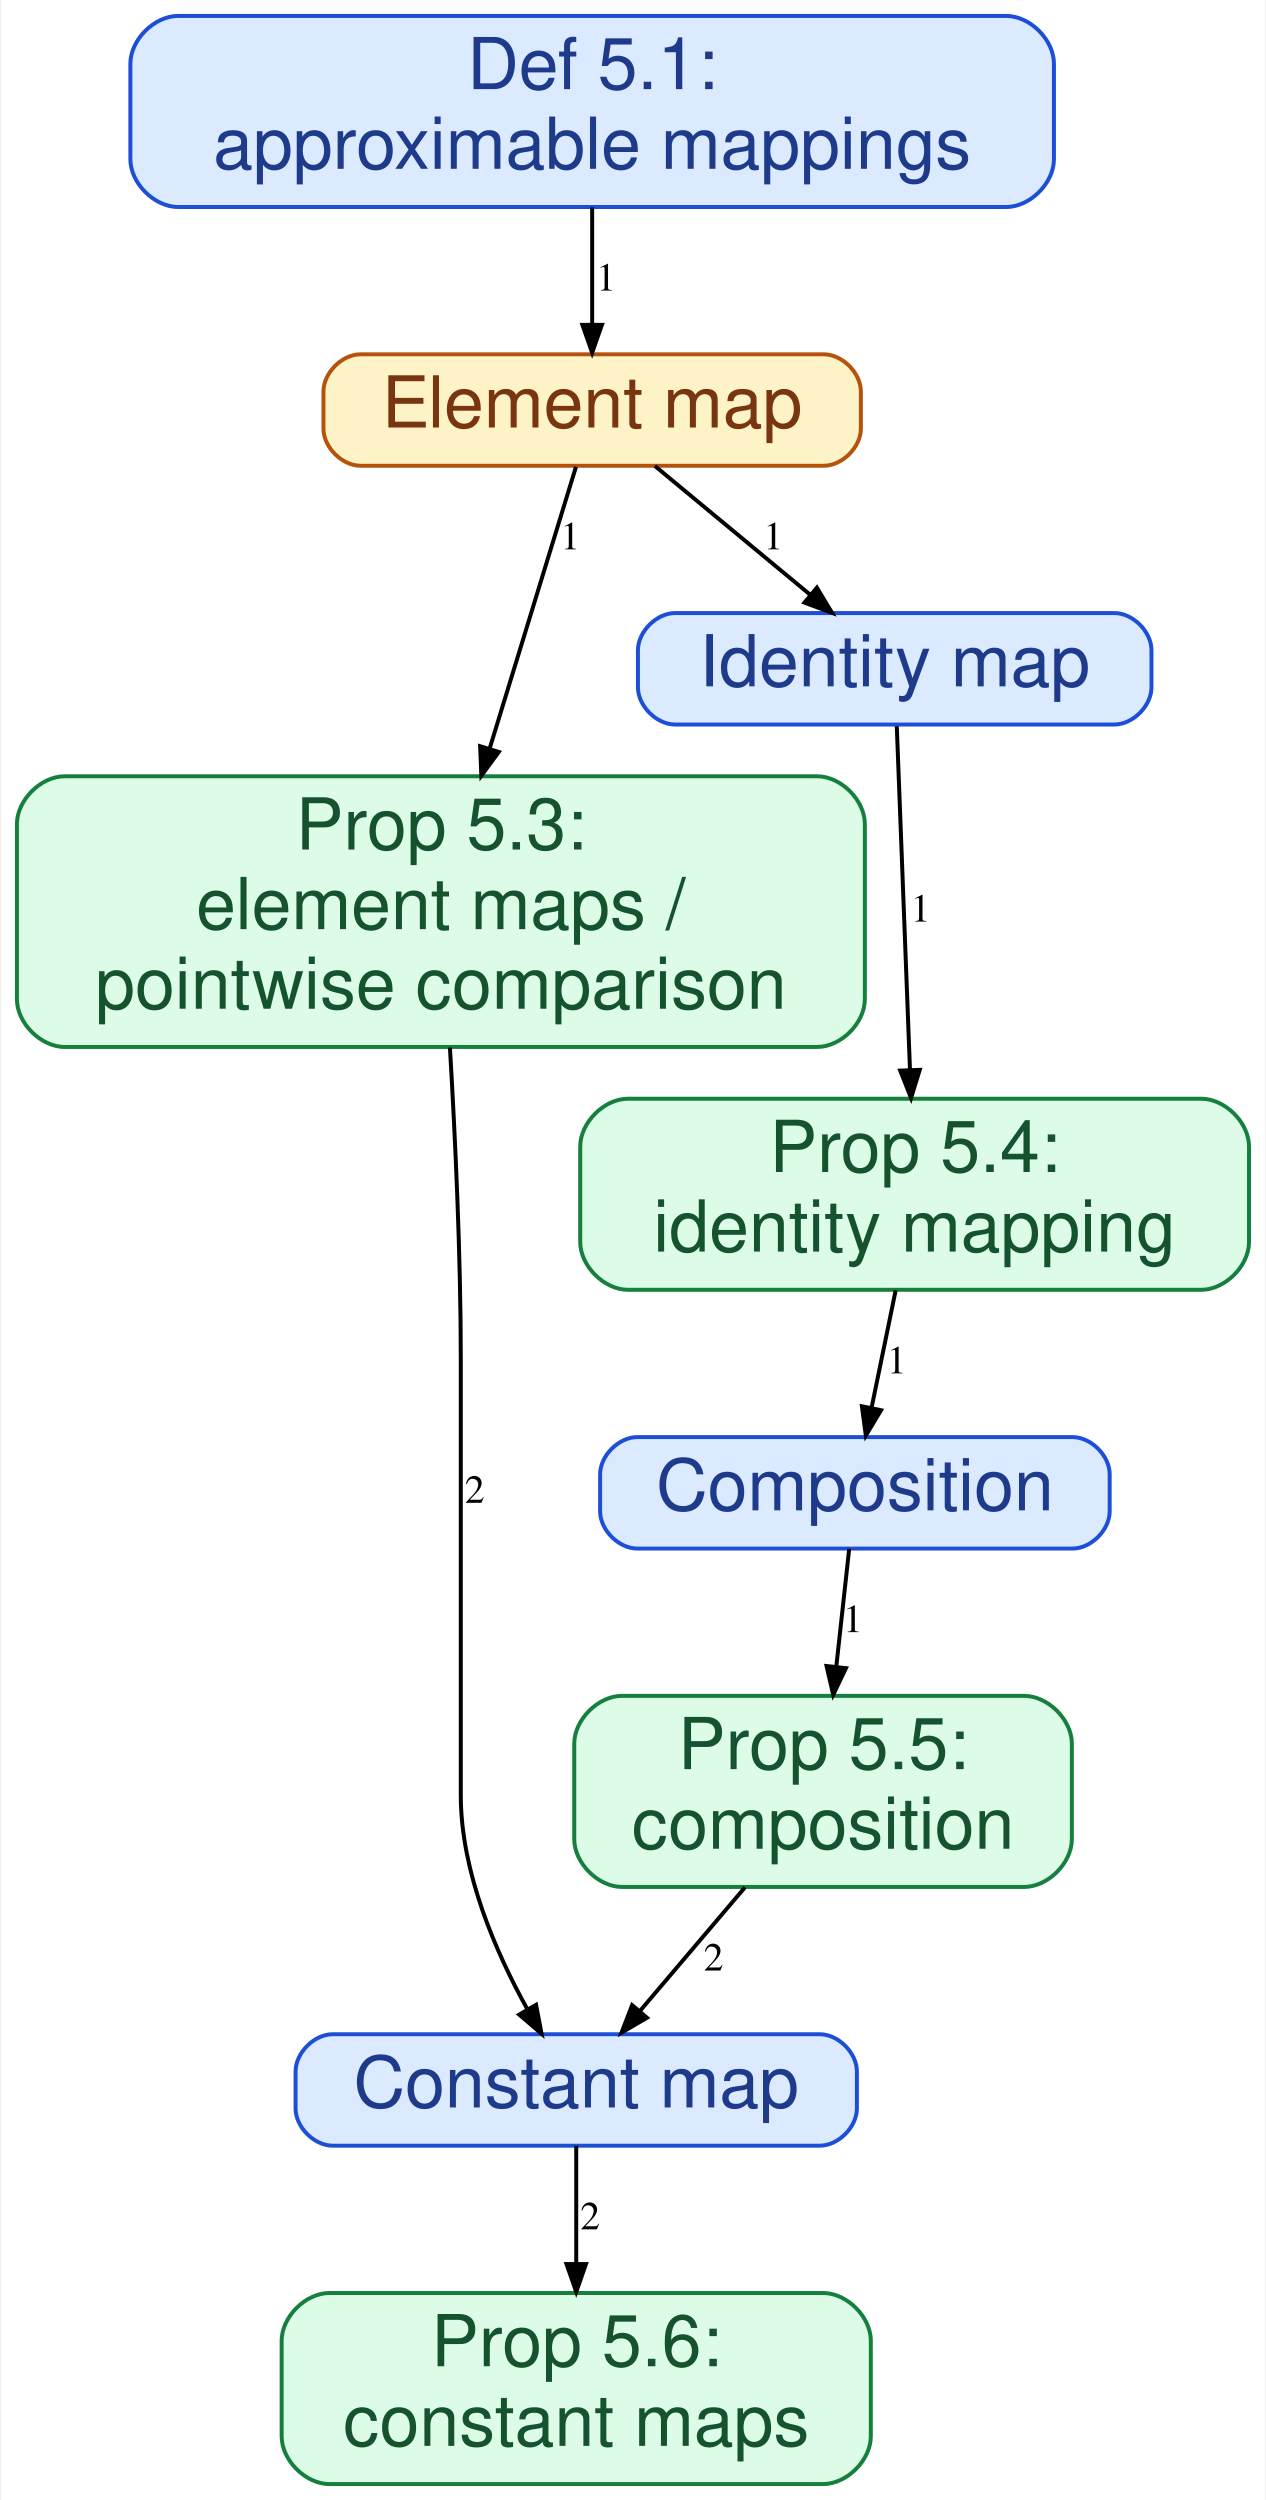
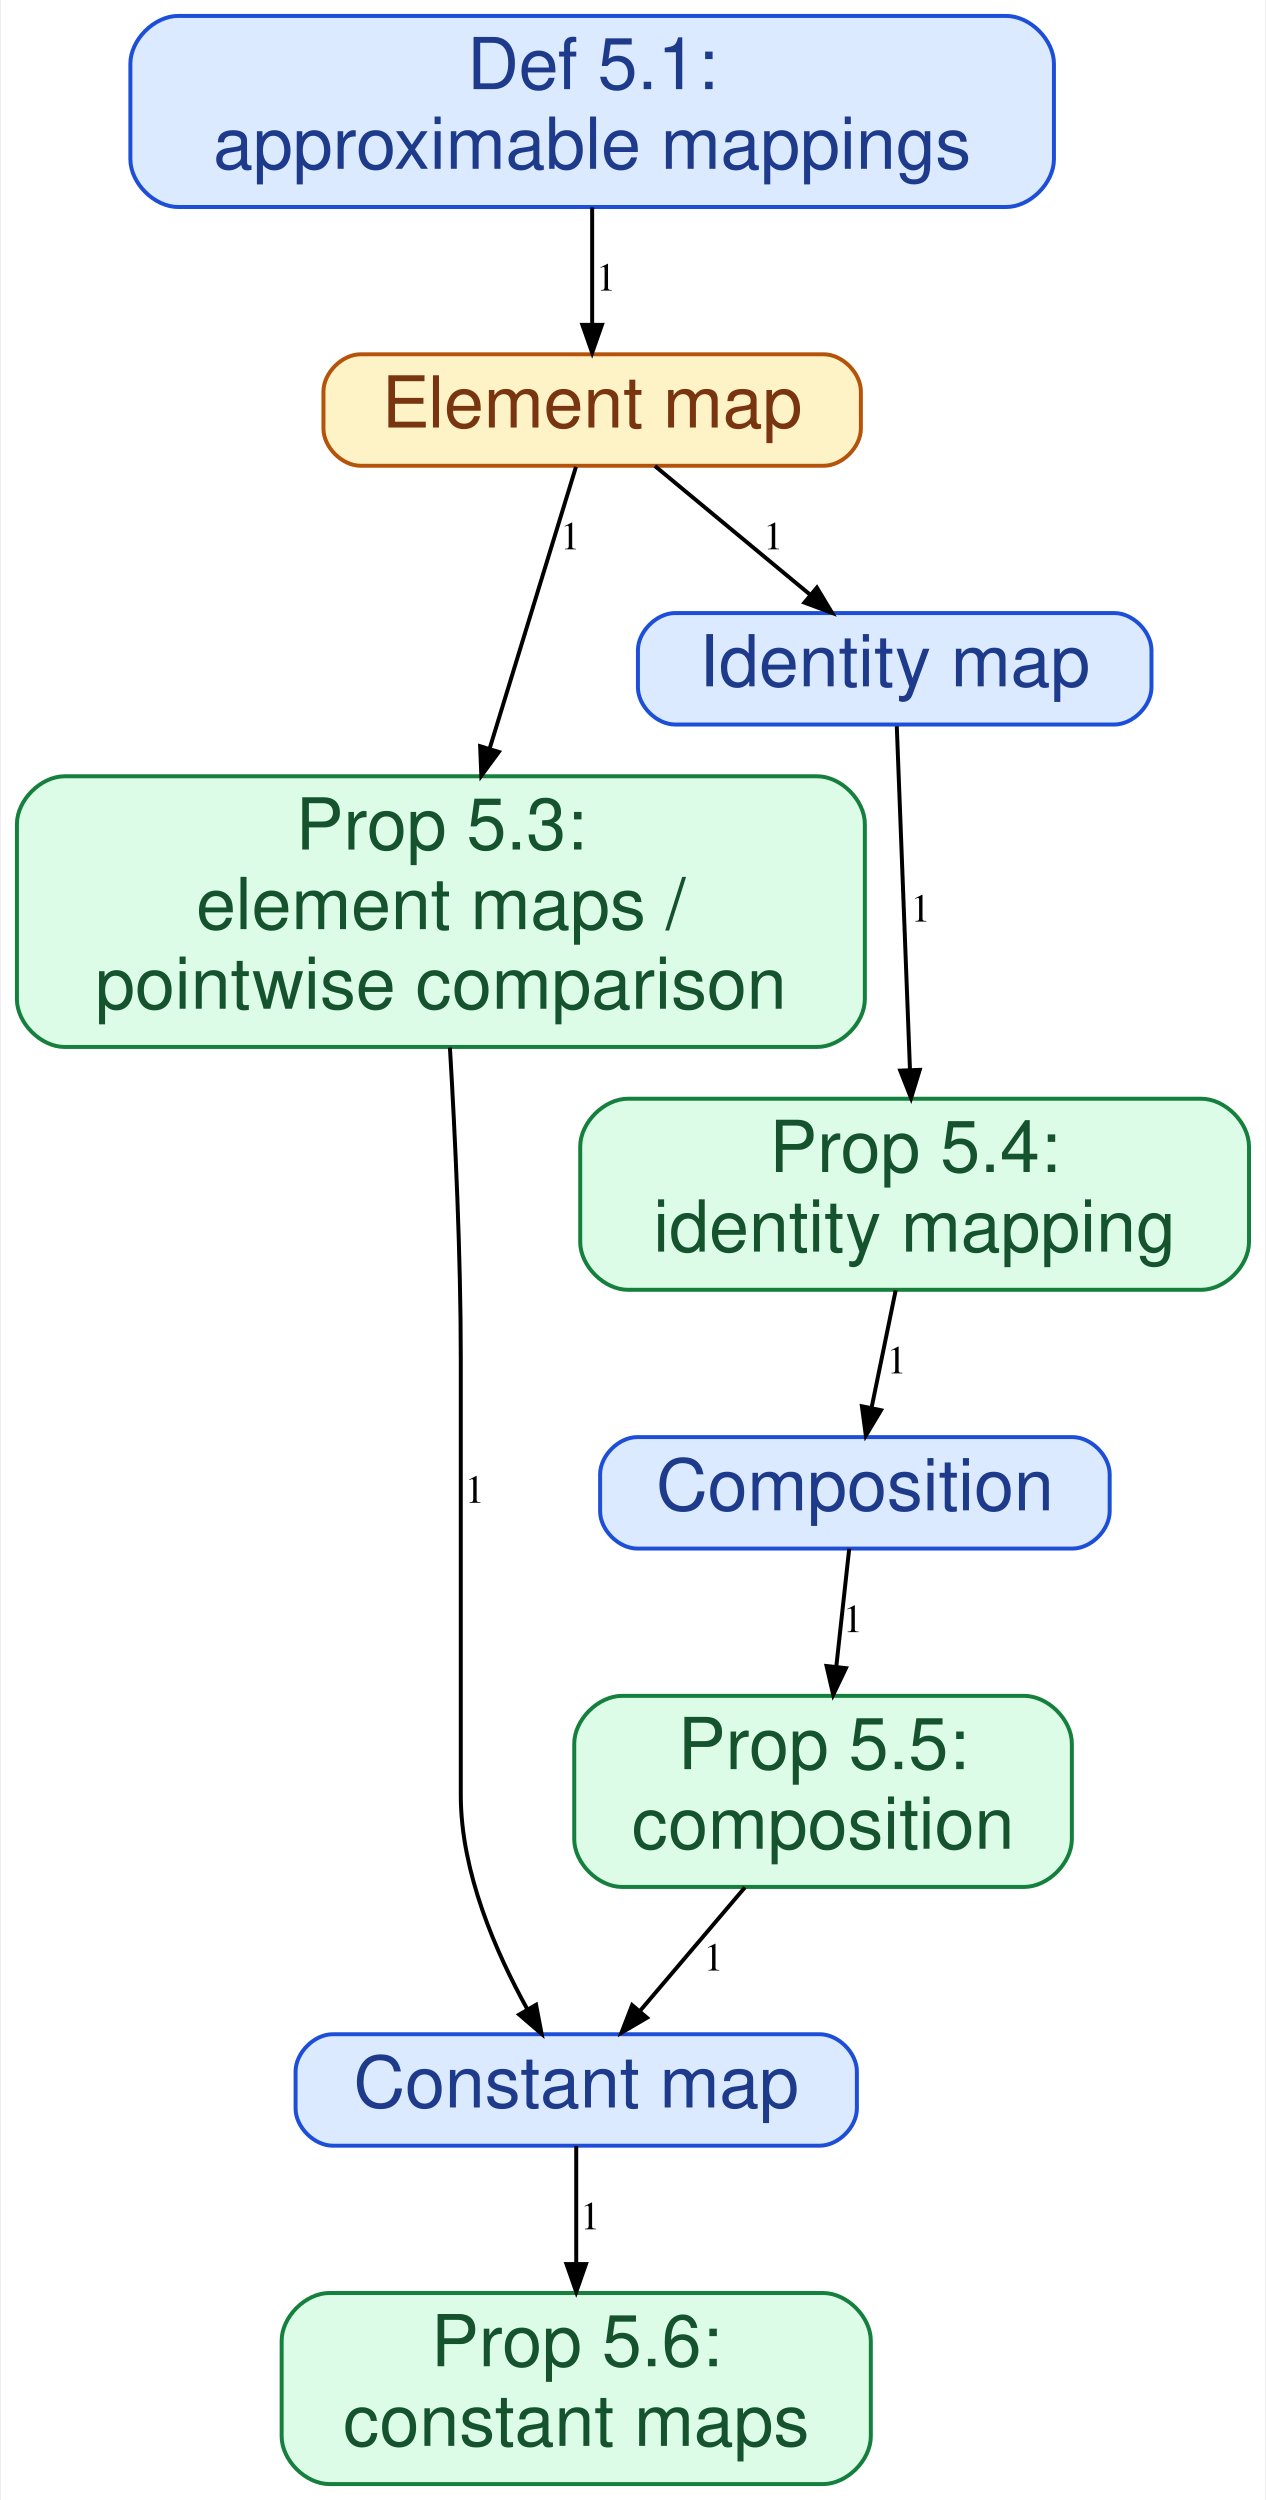
- <svg xmlns="http://www.w3.org/2000/svg" width="318pt" height="628pt" viewBox="0.00 0.00 317.50 628.00">
+ <svg xmlns="http://www.w3.org/2000/svg" width="159pt" height="314pt" viewBox="0.00 0.00 317.50 628.00">
  <g id="graph0" class="graph" transform="scale(1 1) rotate(0) translate(4 624)">
    <polygon fill="white" stroke="transparent" points="-4,4 -4,-624 313.5,-624 313.5,4 -4,4" />
    <g id="node1" class="node">
      <path fill="#dbeafe" stroke="#1d4ed8" d="M248.5,-620C248.5,-620 40.5,-620 40.5,-620 34.5,-620 28.5,-614 28.5,-608 28.5,-608 28.5,-584 28.5,-584 28.5,-578 34.5,-572 40.5,-572 40.5,-572 248.5,-572 248.5,-572 254.5,-572 260.5,-578 260.5,-584 260.5,-584 260.5,-608 260.5,-608 260.5,-614 254.5,-620 248.5,-620" />
      <text text-anchor="middle" x="144.5" y="-601.6" font-family="Helvetica,sans-Serif" font-size="18.00" fill="#1e3a8a">Def 5.1:</text>
      <text text-anchor="middle" x="144.5" y="-581.6" font-family="Helvetica,sans-Serif" font-size="18.00" fill="#1e3a8a">approximable mappings</text>
    </g>
    <g id="node2" class="node">
      <path fill="#fef3c7" stroke="#b45309" d="M202.67,-535C202.67,-535 86.33,-535 86.33,-535 81.67,-535 77,-530.33 77,-525.67 77,-525.67 77,-516.33 77,-516.33 77,-511.67 81.67,-507 86.33,-507 86.33,-507 202.67,-507 202.67,-507 207.33,-507 212,-511.67 212,-516.33 212,-516.33 212,-525.67 212,-525.67 212,-530.33 207.33,-535 202.67,-535" />
      <text text-anchor="middle" x="144.5" y="-516.6" font-family="Helvetica,sans-Serif" font-size="18.00" fill="#78350f">Element map</text>
    </g>
    <g id="edge3" class="edge">
      <path fill="none" stroke="black" d="M144.5,-571.9C144.5,-562.5 144.5,-551.73 144.5,-542.6" />
      <polygon fill="black" stroke="black" points="146.95,-542.39 144.5,-535.39 142.05,-542.39 146.95,-542.39" />
      <text text-anchor="middle" x="148" y="-551" font-family="Times,serif" font-size="10.00">1</text>
    </g>
    <g id="node3" class="node">
      <path fill="#dcfce7" stroke="#15803d" d="M201,-429C201,-429 12,-429 12,-429 6,-429 0,-423 0,-417 0,-417 0,-373 0,-373 0,-367 6,-361 12,-361 12,-361 201,-361 201,-361 207,-361 213,-367 213,-373 213,-373 213,-417 213,-417 213,-423 207,-429 201,-429" />
      <text text-anchor="middle" x="106.5" y="-410.6" font-family="Helvetica,sans-Serif" font-size="18.00" fill="#14532d">Prop 5.3:</text>
      <text text-anchor="middle" x="106.5" y="-390.6" font-family="Helvetica,sans-Serif" font-size="18.00" fill="#14532d">element maps /</text>
      <text text-anchor="middle" x="106.5" y="-370.6" font-family="Helvetica,sans-Serif" font-size="18.00" fill="#14532d">pointwise comparison</text>
    </g>
    <g id="edge5" class="edge">
      <path fill="none" stroke="black" d="M140.43,-506.73C135.29,-489.94 126.2,-460.27 118.72,-435.87" />
      <polygon fill="black" stroke="black" points="121.05,-435.11 116.66,-429.14 116.36,-436.55 121.05,-435.11" />
      <text text-anchor="middle" x="139" y="-486" font-family="Times,serif" font-size="10.00">1</text>
    </g>
    <g id="node4" class="node">
      <path fill="#dbeafe" stroke="#1d4ed8" d="M275.67,-470C275.67,-470 165.33,-470 165.33,-470 160.67,-470 156,-465.33 156,-460.67 156,-460.67 156,-451.33 156,-451.33 156,-446.67 160.67,-442 165.33,-442 165.33,-442 275.67,-442 275.67,-442 280.33,-442 285,-446.67 285,-451.33 285,-451.33 285,-460.67 285,-460.67 285,-465.33 280.33,-470 275.67,-470" />
      <text text-anchor="middle" x="220.5" y="-451.6" font-family="Helvetica,sans-Serif" font-size="18.00" fill="#1e3a8a">Identity map</text>
    </g>
    <g id="edge4" class="edge">
      <path fill="none" stroke="black" d="M160.25,-506.95C171.56,-497.57 186.93,-484.83 199.32,-474.56" />
      <polygon fill="black" stroke="black" points="200.95,-476.39 204.77,-470.04 197.82,-472.62 200.95,-476.39" />
      <text text-anchor="middle" x="190" y="-486" font-family="Times,serif" font-size="10.00">1</text>
    </g>
    <g id="node8" class="node">
      <path fill="#dbeafe" stroke="#1d4ed8" d="M201.67,-113C201.67,-113 79.33,-113 79.33,-113 74.67,-113 70,-108.33 70,-103.67 70,-103.67 70,-94.33 70,-94.33 70,-89.67 74.67,-85 79.33,-85 79.33,-85 201.67,-85 201.67,-85 206.33,-85 211,-89.67 211,-94.33 211,-94.33 211,-103.67 211,-103.67 211,-108.33 206.33,-113 201.67,-113" />
      <text text-anchor="middle" x="140.5" y="-94.6" font-family="Helvetica,sans-Serif" font-size="18.00" fill="#1e3a8a">Constant map</text>
    </g>
    <g id="edge7" class="edge">
      <path fill="none" stroke="black" d="M108.77,-360.84C110.09,-338.67 111.5,-308.85 111.5,-282.5 111.5,-282.5 111.5,-282.5 111.5,-173 111.5,-153.72 120.34,-133.48 128.26,-119.21" />
      <polygon fill="black" stroke="black" points="130.41,-120.39 131.8,-113.1 126.17,-117.93 130.41,-120.39" />
-       <text text-anchor="middle" x="115" y="-246.5" font-family="Times,serif" font-size="10.00">2</text>
+       <text text-anchor="middle" x="115" y="-246.5" font-family="Times,serif" font-size="10.00">1</text>
    </g>
    <g id="node5" class="node">
      <path fill="#dcfce7" stroke="#15803d" d="M297.5,-348C297.5,-348 153.5,-348 153.5,-348 147.5,-348 141.5,-342 141.5,-336 141.5,-336 141.5,-312 141.5,-312 141.5,-306 147.5,-300 153.5,-300 153.5,-300 297.5,-300 297.5,-300 303.5,-300 309.5,-306 309.5,-312 309.5,-312 309.5,-336 309.5,-336 309.5,-342 303.5,-348 297.5,-348" />
      <text text-anchor="middle" x="225.5" y="-329.6" font-family="Helvetica,sans-Serif" font-size="18.00" fill="#14532d">Prop 5.4:</text>
      <text text-anchor="middle" x="225.5" y="-309.6" font-family="Helvetica,sans-Serif" font-size="18.00" fill="#14532d">identity mapping</text>
    </g>
    <g id="edge6" class="edge">
      <path fill="none" stroke="black" d="M221.02,-441.58C221.79,-421.33 223.29,-382.45 224.34,-355.17" />
      <polygon fill="black" stroke="black" points="226.79,-355.25 224.61,-348.16 221.89,-355.06 226.79,-355.25" />
      <text text-anchor="middle" x="227" y="-392.5" font-family="Times,serif" font-size="10.00">1</text>
    </g>
    <g id="node6" class="node">
      <path fill="#dbeafe" stroke="#1d4ed8" d="M265.17,-263C265.17,-263 155.83,-263 155.83,-263 151.17,-263 146.5,-258.33 146.5,-253.67 146.5,-253.67 146.5,-244.33 146.5,-244.33 146.5,-239.67 151.17,-235 155.83,-235 155.83,-235 265.17,-235 265.17,-235 269.83,-235 274.5,-239.67 274.5,-244.33 274.5,-244.33 274.5,-253.67 274.5,-253.67 274.5,-258.33 269.83,-263 265.17,-263" />
      <text text-anchor="middle" x="210.5" y="-244.6" font-family="Helvetica,sans-Serif" font-size="18.00" fill="#1e3a8a">Composition</text>
    </g>
    <g id="edge8" class="edge">
      <path fill="none" stroke="black" d="M220.75,-299.9C218.8,-290.41 216.56,-279.51 214.68,-270.33" />
      <polygon fill="black" stroke="black" points="217.06,-269.75 213.25,-263.39 212.26,-270.74 217.06,-269.75" />
      <text text-anchor="middle" x="221" y="-279" font-family="Times,serif" font-size="10.00">1</text>
    </g>
    <g id="node7" class="node">
      <path fill="#dcfce7" stroke="#15803d" d="M253,-198C253,-198 152,-198 152,-198 146,-198 140,-192 140,-186 140,-186 140,-162 140,-162 140,-156 146,-150 152,-150 152,-150 253,-150 253,-150 259,-150 265,-156 265,-162 265,-162 265,-186 265,-186 265,-192 259,-198 253,-198" />
      <text text-anchor="middle" x="202.5" y="-179.6" font-family="Helvetica,sans-Serif" font-size="18.00" fill="#14532d">Prop 5.5:</text>
      <text text-anchor="middle" x="202.5" y="-159.6" font-family="Helvetica,sans-Serif" font-size="18.00" fill="#14532d">composition</text>
    </g>
    <g id="edge1" class="edge">
      <path fill="none" stroke="black" d="M209.07,-234.95C208.16,-226.69 206.95,-215.64 205.82,-205.28" />
      <polygon fill="black" stroke="black" points="208.25,-204.96 205.05,-198.27 203.38,-205.49 208.25,-204.96" />
      <text text-anchor="middle" x="210" y="-214" font-family="Times,serif" font-size="10.00">1</text>
    </g>
    <g id="edge9" class="edge">
      <path fill="none" stroke="black" d="M182.88,-149.9C174.42,-139.94 164.65,-128.43 156.62,-118.98" />
      <polygon fill="black" stroke="black" points="158.27,-117.14 151.87,-113.39 154.54,-120.31 158.27,-117.14" />
-       <text text-anchor="middle" x="175" y="-129" font-family="Times,serif" font-size="10.00">2</text>
+       <text text-anchor="middle" x="175" y="-129" font-family="Times,serif" font-size="10.00">1</text>
    </g>
    <g id="node9" class="node">
      <path fill="#dcfce7" stroke="#15803d" d="M202.5,-48C202.5,-48 78.5,-48 78.5,-48 72.5,-48 66.5,-42 66.5,-36 66.5,-36 66.5,-12 66.5,-12 66.5,-6 72.5,0 78.5,0 78.5,0 202.5,0 202.5,0 208.5,0 214.5,-6 214.5,-12 214.5,-12 214.5,-36 214.5,-36 214.5,-42 208.5,-48 202.5,-48" />
      <text text-anchor="middle" x="140.5" y="-29.6" font-family="Helvetica,sans-Serif" font-size="18.00" fill="#14532d">Prop 5.6:</text>
      <text text-anchor="middle" x="140.5" y="-9.6" font-family="Helvetica,sans-Serif" font-size="18.00" fill="#14532d">constant maps</text>
    </g>
    <g id="edge2" class="edge">
      <path fill="none" stroke="black" d="M140.5,-84.95C140.5,-76.69 140.5,-65.64 140.5,-55.28" />
      <polygon fill="black" stroke="black" points="142.95,-55.27 140.5,-48.27 138.05,-55.27 142.95,-55.27" />
-       <text text-anchor="middle" x="144" y="-64" font-family="Times,serif" font-size="10.00">2</text>
+       <text text-anchor="middle" x="144" y="-64" font-family="Times,serif" font-size="10.00">1</text>
    </g>
  </g>
</svg>
